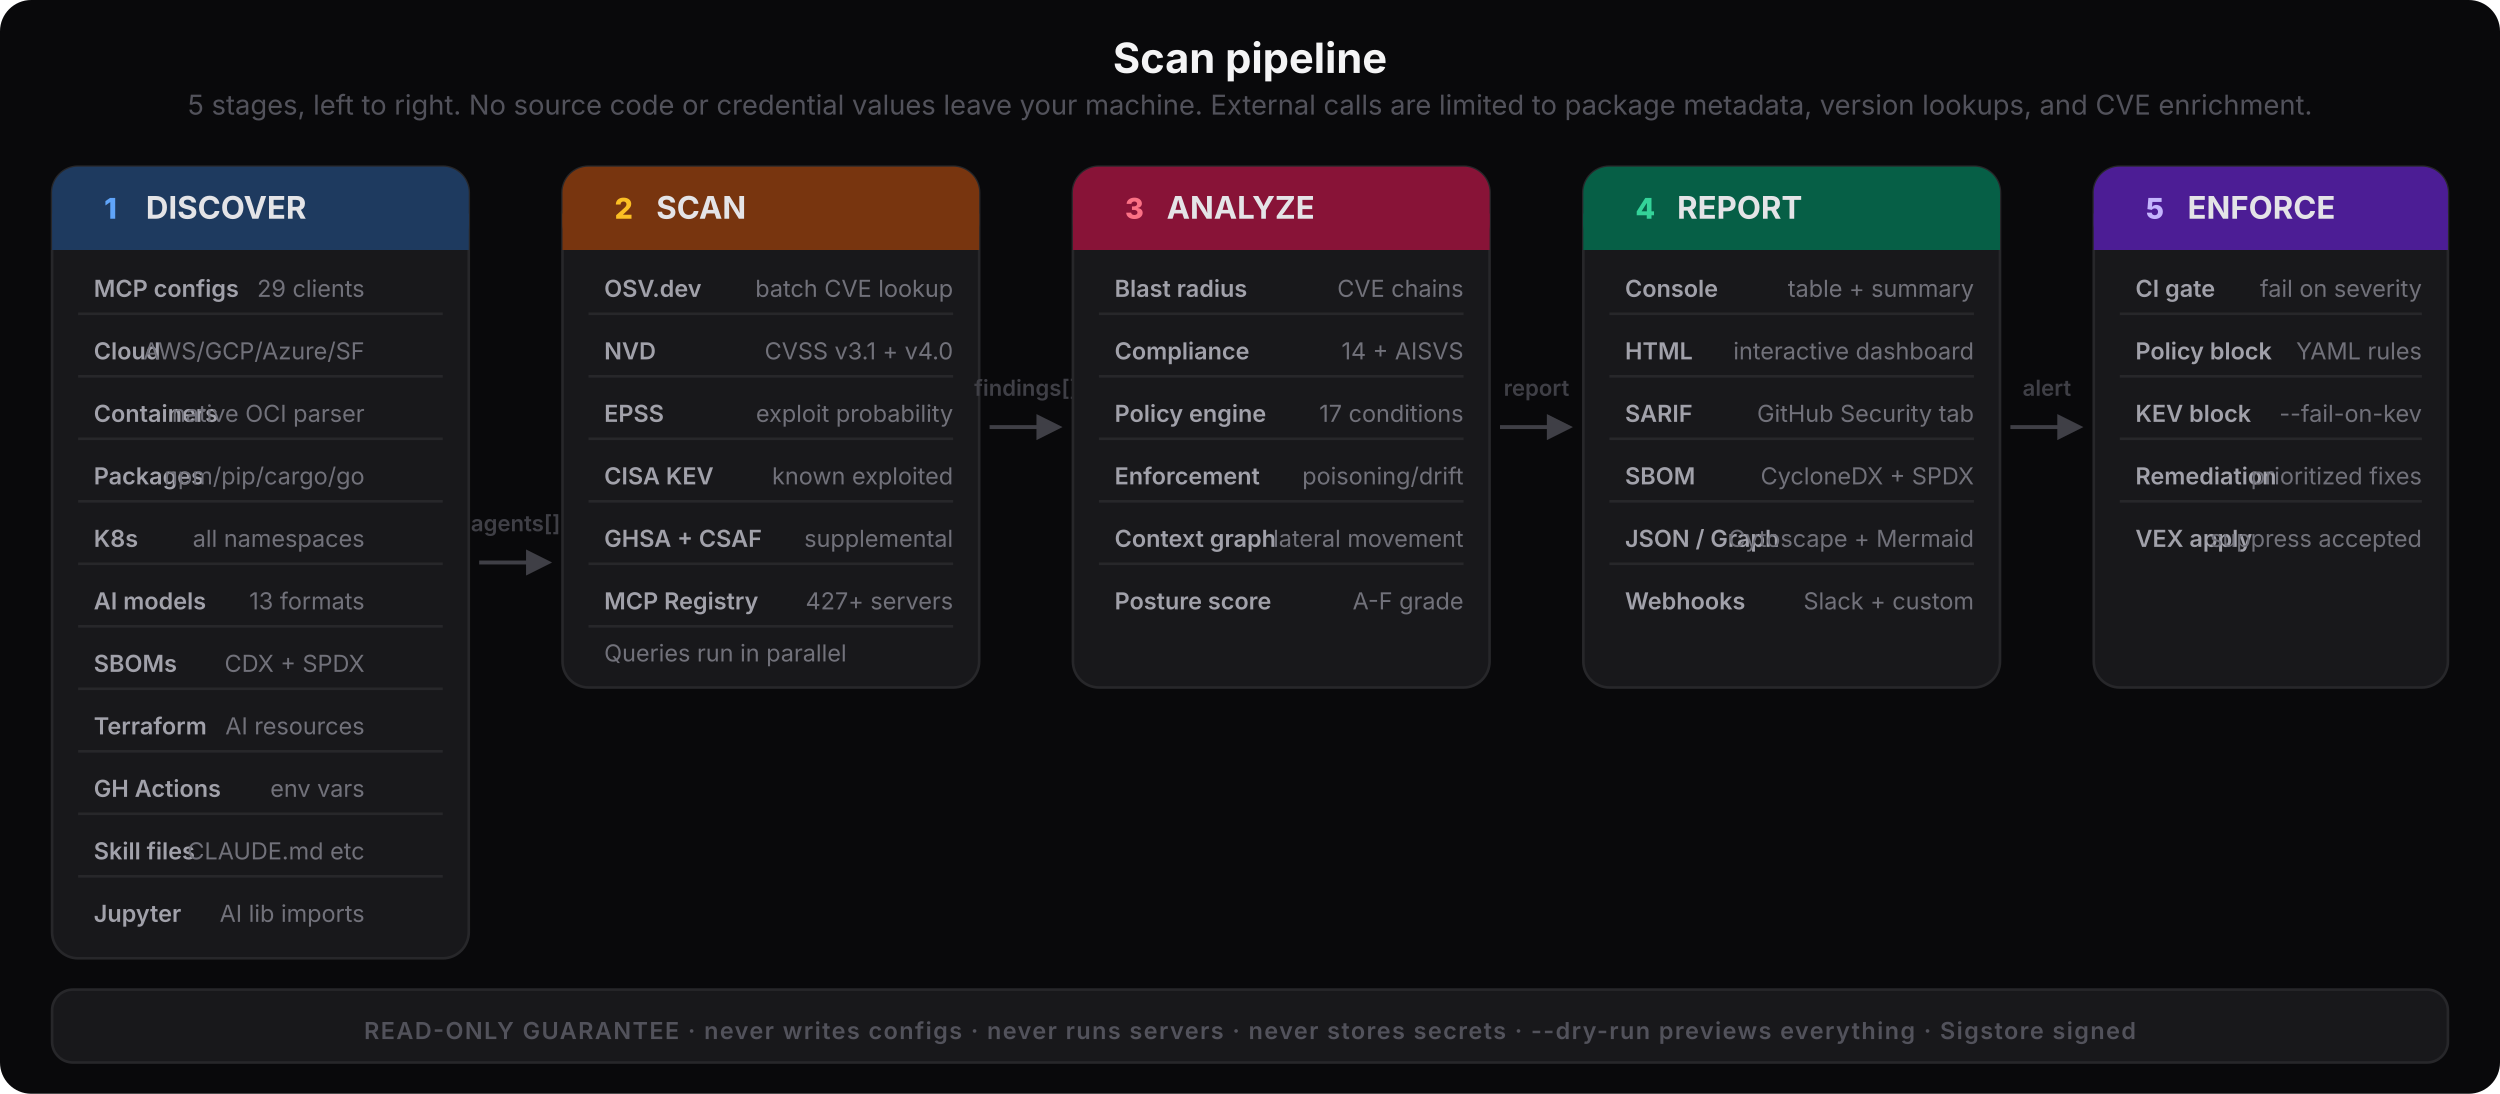
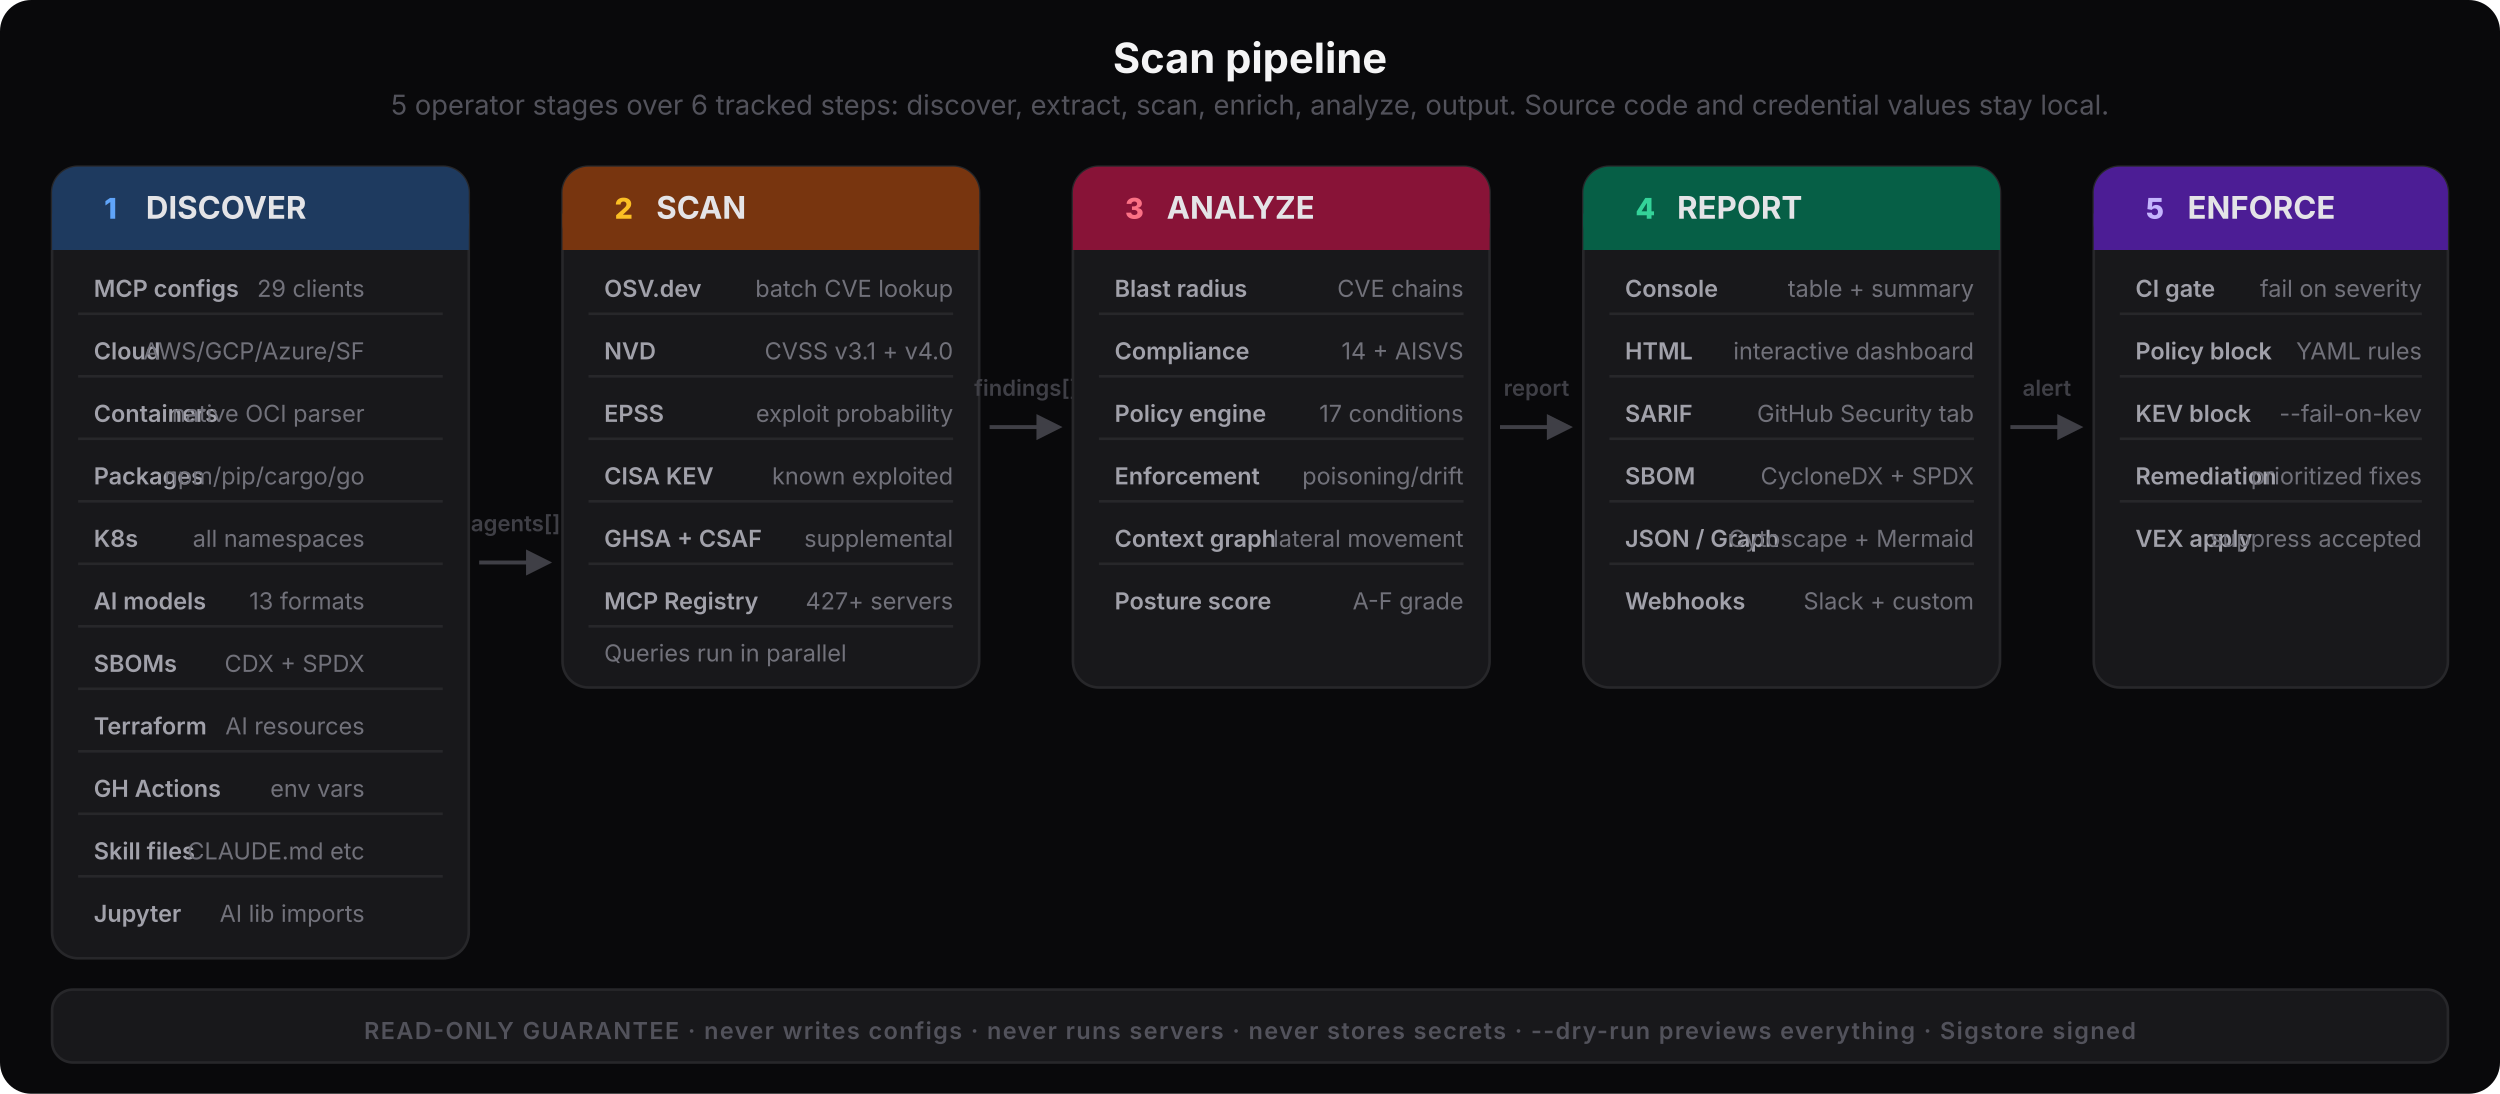
<svg xmlns="http://www.w3.org/2000/svg" viewBox="0 0 960 420" fill="none">
  <style>
    text { font-family: system-ui, -apple-system, 'Segoe UI', sans-serif; }
    .title { font-size: 16px; font-weight: 700; fill: #f4f4f5; }
    .subtitle { font-size: 10.5px; font-weight: 400; fill: #52525b; }
    .step-num { font-size: 11px; font-weight: 800; }
    .step-name { font-size: 12px; font-weight: 700; fill: #e4e4e7; }
    .step-desc { font-size: 9px; font-weight: 400; fill: #71717a; }
    .item-label { font-size: 9px; font-weight: 600; fill: #a1a1aa; }
    .arrow-label { font-size: 8.5px; font-weight: 600; fill: #3f3f46; }
  </style>
  <rect width="960" height="420" rx="12" fill="#09090b" />
  <text x="480" y="28" text-anchor="middle" class="title">Scan pipeline</text>
-   <text x="480" y="44" text-anchor="middle" class="subtitle">5 stages, left to right. No source code or credential values leave your machine. External calls are limited to package metadata, version lookups, and CVE enrichment.</text>
+   <text x="480" y="44" text-anchor="middle" class="subtitle">5 operator stages over 6 tracked steps: discover, extract, scan, enrich, analyze, output. Source code and credential values stay local.</text>
  <rect x="20" y="64" width="160" height="304" rx="10" fill="#18181b" stroke="#27272a" stroke-width="1" />
  <rect x="20" y="64" width="160" height="32" rx="10" fill="#1e3a5f" />
  <rect x="20" y="82" width="160" height="14" fill="#1e3a5f" />
  <text x="40" y="84" class="step-num" fill="#60a5fa">1</text>
  <text x="56" y="84" class="step-name" fill="#93c5fd">DISCOVER</text>
  <text x="36" y="114" class="item-label" fill="#60a5fa">MCP configs</text>
  <text x="140" y="114" text-anchor="end" class="step-desc">29 clients</text>
  <rect x="30" y="120" width="140" height="1" fill="#27272a" />
  <text x="36" y="138" class="item-label" fill="#60a5fa">Cloud</text>
  <text x="140" y="138" text-anchor="end" class="step-desc">AWS/GCP/Azure/SF</text>
  <rect x="30" y="144" width="140" height="1" fill="#27272a" />
  <text x="36" y="162" class="item-label" fill="#60a5fa">Containers</text>
  <text x="140" y="162" text-anchor="end" class="step-desc">native OCI parser</text>
  <rect x="30" y="168" width="140" height="1" fill="#27272a" />
  <text x="36" y="186" class="item-label" fill="#60a5fa">Packages</text>
  <text x="140" y="186" text-anchor="end" class="step-desc">npm/pip/cargo/go</text>
  <rect x="30" y="192" width="140" height="1" fill="#27272a" />
  <text x="36" y="210" class="item-label" fill="#60a5fa">K8s</text>
  <text x="140" y="210" text-anchor="end" class="step-desc">all namespaces</text>
  <rect x="30" y="216" width="140" height="1" fill="#27272a" />
  <text x="36" y="234" class="item-label" fill="#60a5fa">AI models</text>
  <text x="140" y="234" text-anchor="end" class="step-desc">13 formats</text>
  <rect x="30" y="240" width="140" height="1" fill="#27272a" />
  <text x="36" y="258" class="item-label" fill="#60a5fa">SBOMs</text>
  <text x="140" y="258" text-anchor="end" class="step-desc">CDX + SPDX</text>
  <rect x="30" y="264" width="140" height="1" fill="#27272a" />
  <text x="36" y="282" class="item-label" fill="#60a5fa">Terraform</text>
  <text x="140" y="282" text-anchor="end" class="step-desc">AI resources</text>
  <rect x="30" y="288" width="140" height="1" fill="#27272a" />
  <text x="36" y="306" class="item-label" fill="#60a5fa">GH Actions</text>
  <text x="140" y="306" text-anchor="end" class="step-desc">env vars</text>
  <rect x="30" y="312" width="140" height="1" fill="#27272a" />
  <text x="36" y="330" class="item-label" fill="#60a5fa">Skill files</text>
  <text x="140" y="330" text-anchor="end" class="step-desc">CLAUDE.md etc</text>
  <rect x="30" y="336" width="140" height="1" fill="#27272a" />
  <text x="36" y="354" class="item-label" fill="#60a5fa">Jupyter</text>
  <text x="140" y="354" text-anchor="end" class="step-desc">AI lib imports</text>
  <line x1="184" y1="216" x2="204" y2="216" stroke="#3f3f46" stroke-width="1.5" />
  <polygon points="202,211 212,216 202,221" fill="#3f3f46" />
  <text x="198" y="204" text-anchor="middle" class="arrow-label">agents[]</text>
  <rect x="216" y="64" width="160" height="200" rx="10" fill="#18181b" stroke="#27272a" stroke-width="1" />
  <rect x="216" y="64" width="160" height="32" rx="10" fill="#78350f" />
  <rect x="216" y="82" width="160" height="14" fill="#78350f" />
  <text x="236" y="84" class="step-num" fill="#fbbf24">2</text>
  <text x="252" y="84" class="step-name" fill="#fde68a">SCAN</text>
  <text x="232" y="114" class="item-label" fill="#fbbf24">OSV.dev</text>
  <text x="366" y="114" text-anchor="end" class="step-desc">batch CVE lookup</text>
  <rect x="226" y="120" width="140" height="1" fill="#27272a" />
  <text x="232" y="138" class="item-label" fill="#fbbf24">NVD</text>
  <text x="366" y="138" text-anchor="end" class="step-desc">CVSS v3.1 + v4.0</text>
  <rect x="226" y="144" width="140" height="1" fill="#27272a" />
  <text x="232" y="162" class="item-label" fill="#fbbf24">EPSS</text>
  <text x="366" y="162" text-anchor="end" class="step-desc">exploit probability</text>
  <rect x="226" y="168" width="140" height="1" fill="#27272a" />
  <text x="232" y="186" class="item-label" fill="#fbbf24">CISA KEV</text>
  <text x="366" y="186" text-anchor="end" class="step-desc">known exploited</text>
  <rect x="226" y="192" width="140" height="1" fill="#27272a" />
  <text x="232" y="210" class="item-label" fill="#fbbf24">GHSA + CSAF</text>
  <text x="366" y="210" text-anchor="end" class="step-desc">supplemental</text>
  <rect x="226" y="216" width="140" height="1" fill="#27272a" />
  <text x="232" y="234" class="item-label" fill="#fbbf24">MCP Registry</text>
  <text x="366" y="234" text-anchor="end" class="step-desc">427+ servers</text>
  <rect x="226" y="240" width="140" height="1" fill="#27272a" />
  <text x="232" y="254" class="step-desc">Queries run in parallel</text>
  <line x1="380" y1="164" x2="400" y2="164" stroke="#3f3f46" stroke-width="1.5" />
  <polygon points="398,159 408,164 398,169" fill="#3f3f46" />
  <text x="394" y="152" text-anchor="middle" class="arrow-label">findings[]</text>
  <rect x="412" y="64" width="160" height="200" rx="10" fill="#18181b" stroke="#27272a" stroke-width="1" />
  <rect x="412" y="64" width="160" height="32" rx="10" fill="#881337" />
  <rect x="412" y="82" width="160" height="14" fill="#881337" />
  <text x="432" y="84" class="step-num" fill="#fb7185">3</text>
  <text x="448" y="84" class="step-name" fill="#fecdd3">ANALYZE</text>
  <text x="428" y="114" class="item-label" fill="#fb7185">Blast radius</text>
  <text x="562" y="114" text-anchor="end" class="step-desc">CVE chains</text>
  <rect x="422" y="120" width="140" height="1" fill="#27272a" />
  <text x="428" y="138" class="item-label" fill="#fb7185">Compliance</text>
  <text x="562" y="138" text-anchor="end" class="step-desc">14 + AISVS</text>
  <rect x="422" y="144" width="140" height="1" fill="#27272a" />
  <text x="428" y="162" class="item-label" fill="#fb7185">Policy engine</text>
  <text x="562" y="162" text-anchor="end" class="step-desc">17 conditions</text>
  <rect x="422" y="168" width="140" height="1" fill="#27272a" />
  <text x="428" y="186" class="item-label" fill="#fb7185">Enforcement</text>
  <text x="562" y="186" text-anchor="end" class="step-desc">poisoning/drift</text>
  <rect x="422" y="192" width="140" height="1" fill="#27272a" />
  <text x="428" y="210" class="item-label" fill="#fb7185">Context graph</text>
  <text x="562" y="210" text-anchor="end" class="step-desc">lateral movement</text>
  <rect x="422" y="216" width="140" height="1" fill="#27272a" />
  <text x="428" y="234" class="item-label" fill="#fb7185">Posture score</text>
  <text x="562" y="234" text-anchor="end" class="step-desc">A-F grade</text>
  <line x1="576" y1="164" x2="596" y2="164" stroke="#3f3f46" stroke-width="1.5" />
  <polygon points="594,159 604,164 594,169" fill="#3f3f46" />
  <text x="590" y="152" text-anchor="middle" class="arrow-label">report</text>
  <rect x="608" y="64" width="160" height="200" rx="10" fill="#18181b" stroke="#27272a" stroke-width="1" />
  <rect x="608" y="64" width="160" height="32" rx="10" fill="#065f46" />
  <rect x="608" y="82" width="160" height="14" fill="#065f46" />
  <text x="628" y="84" class="step-num" fill="#34d399">4</text>
  <text x="644" y="84" class="step-name" fill="#a7f3d0">REPORT</text>
  <text x="624" y="114" class="item-label" fill="#34d399">Console</text>
  <text x="758" y="114" text-anchor="end" class="step-desc">table + summary</text>
  <rect x="618" y="120" width="140" height="1" fill="#27272a" />
  <text x="624" y="138" class="item-label" fill="#34d399">HTML</text>
  <text x="758" y="138" text-anchor="end" class="step-desc">interactive dashboard</text>
  <rect x="618" y="144" width="140" height="1" fill="#27272a" />
  <text x="624" y="162" class="item-label" fill="#34d399">SARIF</text>
  <text x="758" y="162" text-anchor="end" class="step-desc">GitHub Security tab</text>
  <rect x="618" y="168" width="140" height="1" fill="#27272a" />
  <text x="624" y="186" class="item-label" fill="#34d399">SBOM</text>
  <text x="758" y="186" text-anchor="end" class="step-desc">CycloneDX + SPDX</text>
  <rect x="618" y="192" width="140" height="1" fill="#27272a" />
  <text x="624" y="210" class="item-label" fill="#34d399">JSON / Graph</text>
  <text x="758" y="210" text-anchor="end" class="step-desc">Cytoscape + Mermaid</text>
  <rect x="618" y="216" width="140" height="1" fill="#27272a" />
  <text x="624" y="234" class="item-label" fill="#34d399">Webhooks</text>
  <text x="758" y="234" text-anchor="end" class="step-desc">Slack + custom</text>
  <line x1="772" y1="164" x2="792" y2="164" stroke="#3f3f46" stroke-width="1.5" />
  <polygon points="790,159 800,164 790,169" fill="#3f3f46" />
  <text x="786" y="152" text-anchor="middle" class="arrow-label">alert</text>
  <rect x="804" y="64" width="136" height="200" rx="10" fill="#18181b" stroke="#27272a" stroke-width="1" />
  <rect x="804" y="64" width="136" height="32" rx="10" fill="#4c1d95" />
  <rect x="804" y="82" width="136" height="14" fill="#4c1d95" />
  <text x="824" y="84" class="step-num" fill="#c4b5fd">5</text>
  <text x="840" y="84" class="step-name" fill="#ddd6fe">ENFORCE</text>
  <text x="820" y="114" class="item-label" fill="#c4b5fd">CI gate</text>
  <text x="930" y="114" text-anchor="end" class="step-desc">fail on severity</text>
  <rect x="814" y="120" width="116" height="1" fill="#27272a" />
  <text x="820" y="138" class="item-label" fill="#c4b5fd">Policy block</text>
  <text x="930" y="138" text-anchor="end" class="step-desc">YAML rules</text>
  <rect x="814" y="144" width="116" height="1" fill="#27272a" />
  <text x="820" y="162" class="item-label" fill="#c4b5fd">KEV block</text>
  <text x="930" y="162" text-anchor="end" class="step-desc">--fail-on-kev</text>
  <rect x="814" y="168" width="116" height="1" fill="#27272a" />
  <text x="820" y="186" class="item-label" fill="#c4b5fd">Remediation</text>
  <text x="930" y="186" text-anchor="end" class="step-desc">prioritized fixes</text>
  <rect x="814" y="192" width="116" height="1" fill="#27272a" />
  <text x="820" y="210" class="item-label" fill="#c4b5fd">VEX apply</text>
  <text x="930" y="210" text-anchor="end" class="step-desc">suppress accepted</text>
  <rect x="20" y="380" width="920" height="28" rx="8" fill="#18181b" stroke="#27272a" stroke-width="1" />
  <text x="480" y="399" text-anchor="middle" font-size="9" font-weight="600" fill="#52525b" letter-spacing="0.06em" font-family="system-ui, sans-serif">READ-ONLY GUARANTEE · never writes configs · never runs servers · never stores secrets · --dry-run previews everything · Sigstore signed</text>
</svg>
